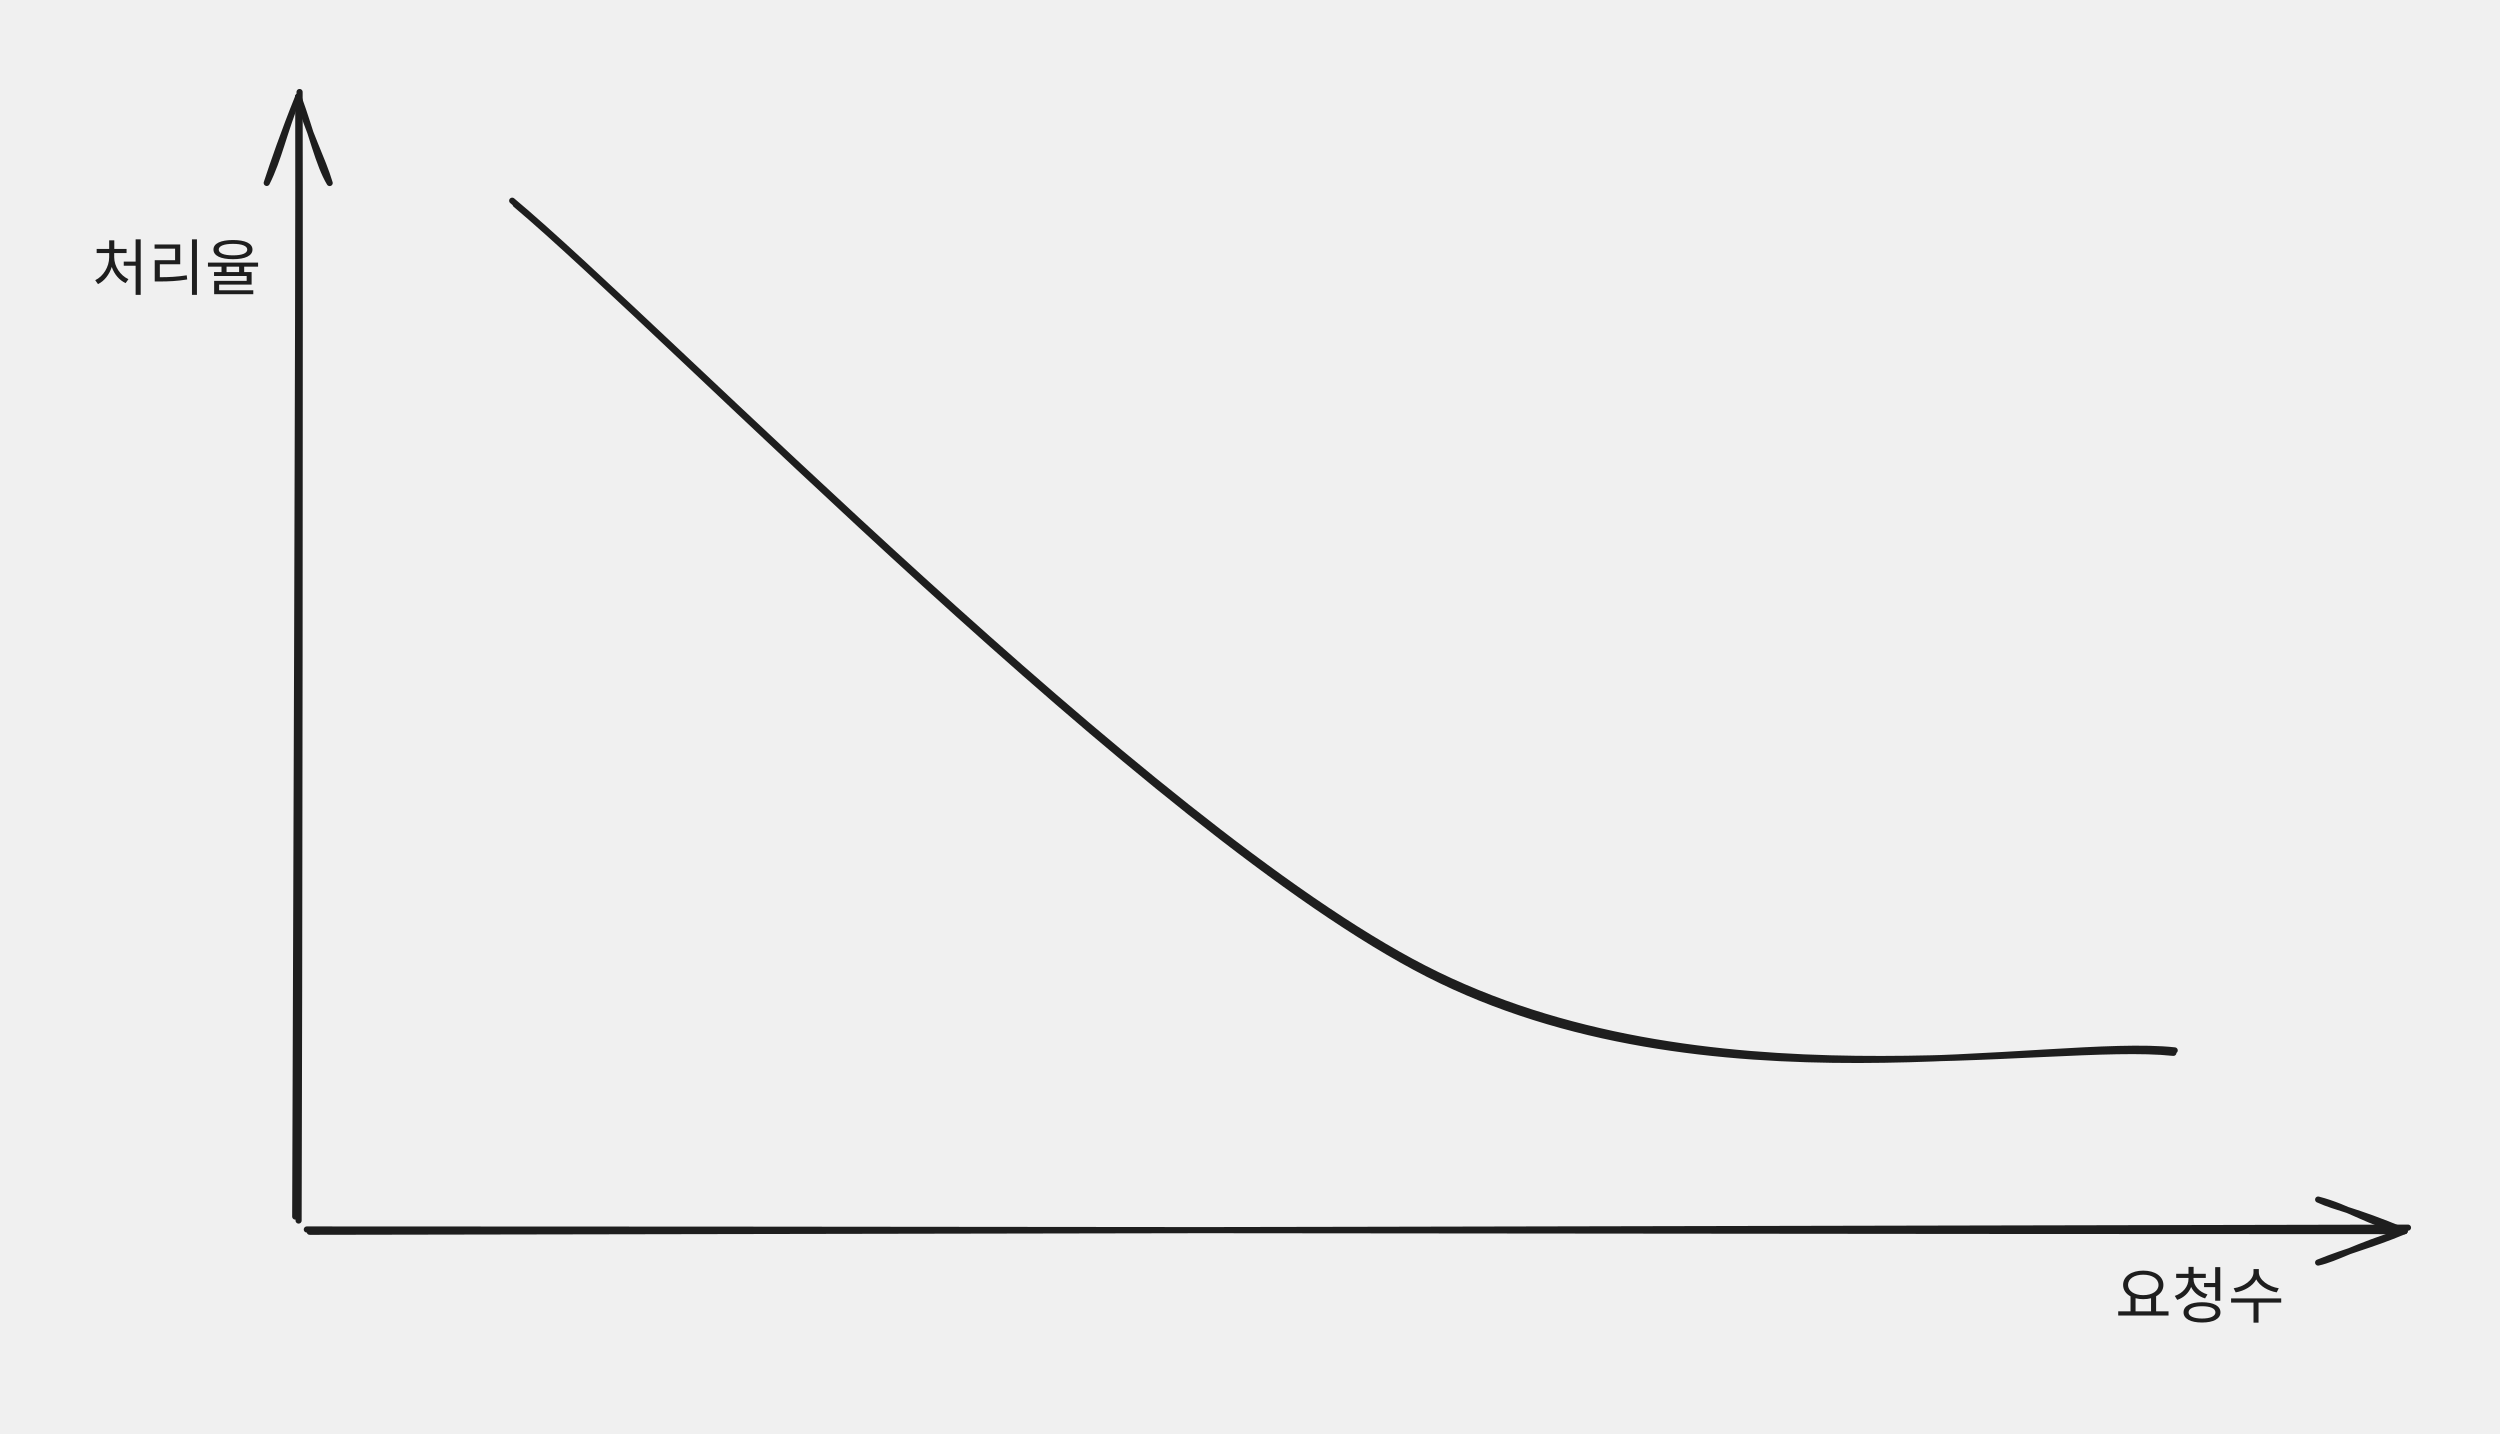
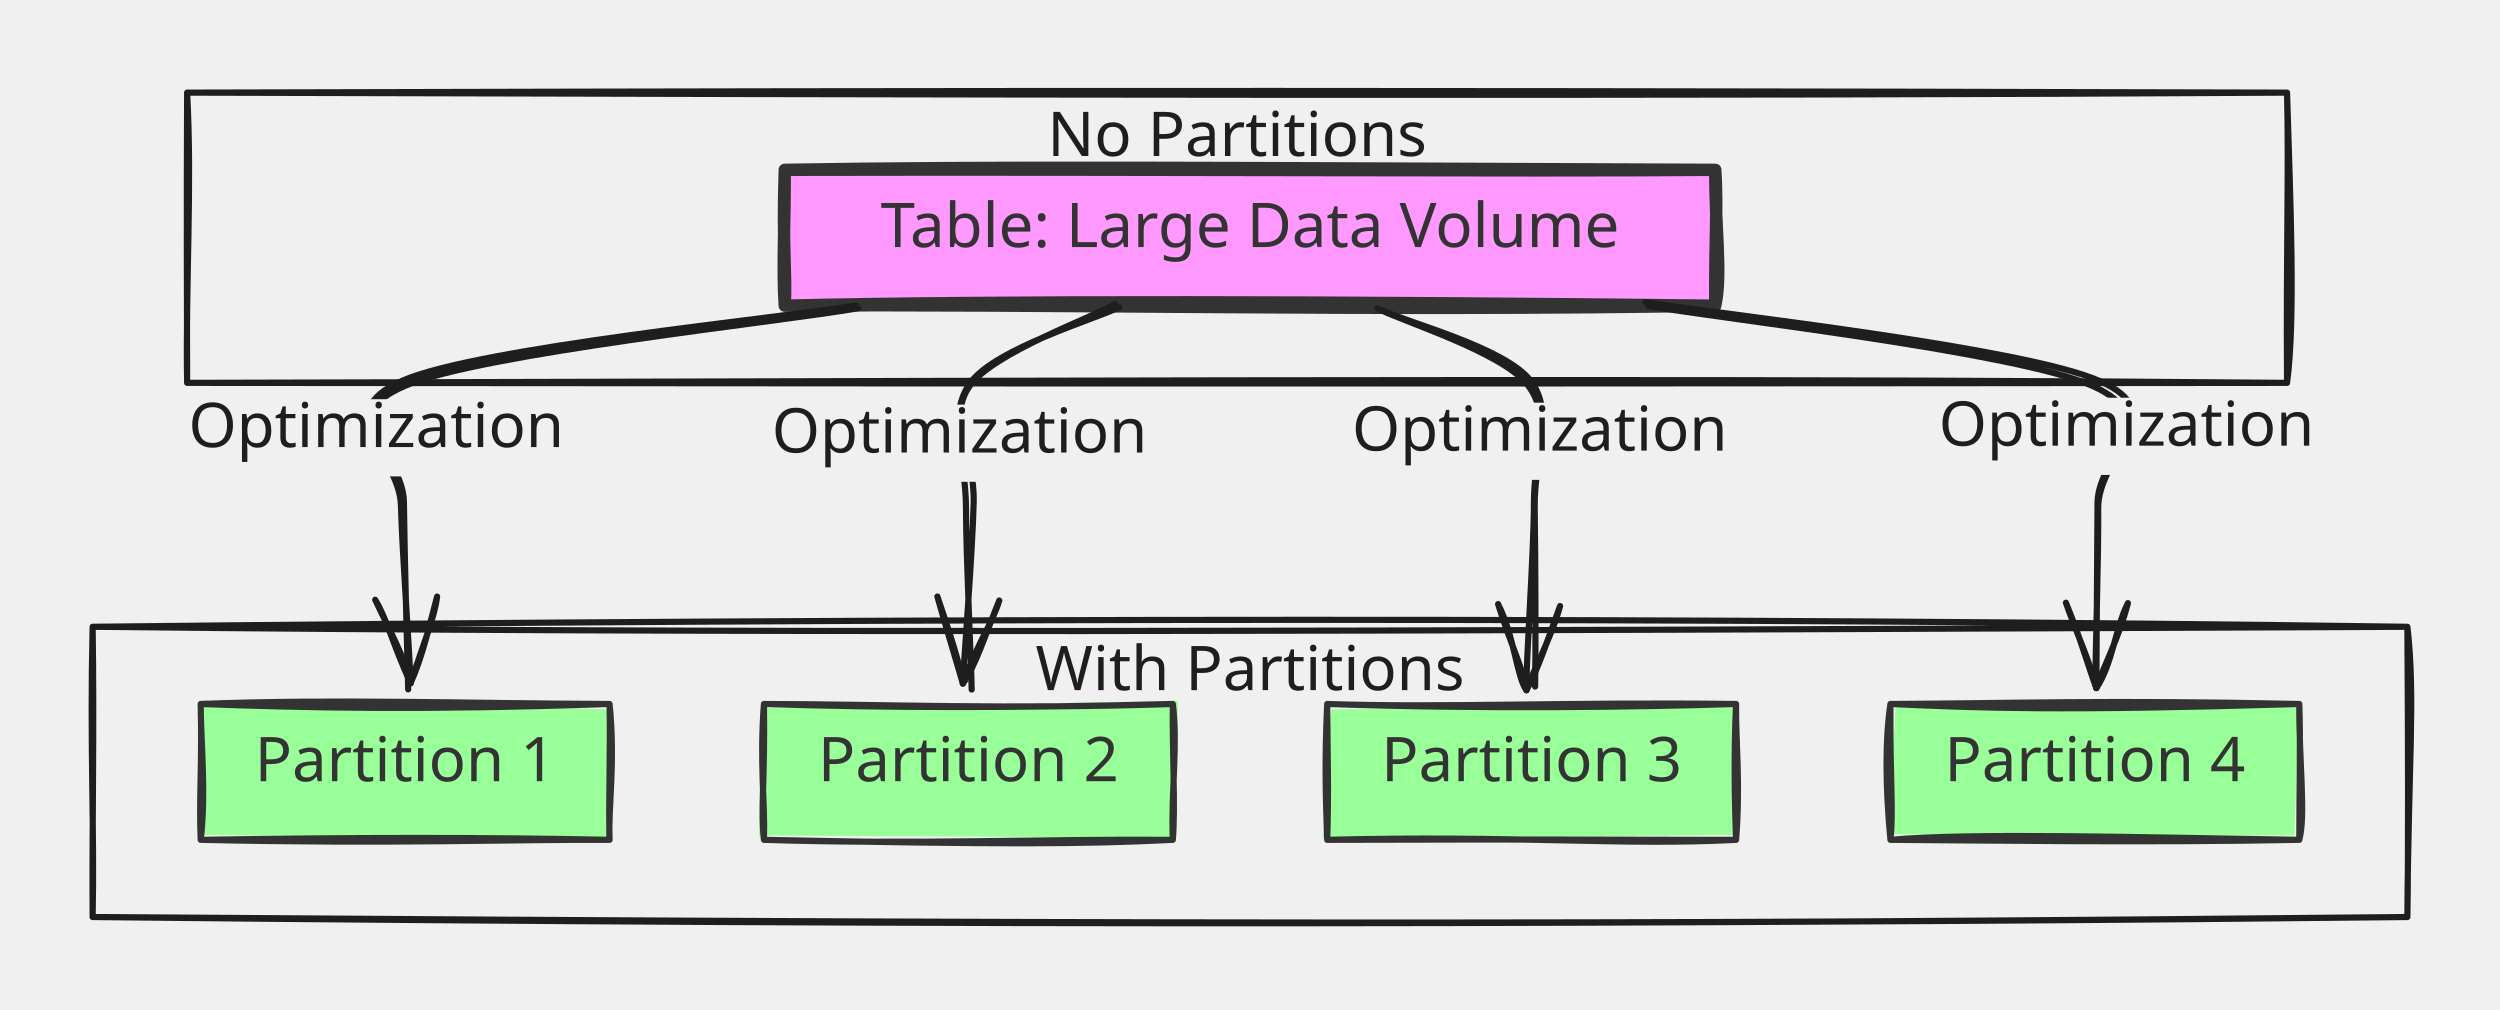
- <svg xmlns="http://www.w3.org/2000/svg" version="1.1" viewBox="0 0 815.095 467.235" width="815.095" height="467.235">
+ <svg xmlns="http://www.w3.org/2000/svg" version="1.1" viewBox="0 0 809.688 327" width="809.688" height="327">
  
-   eyJ2ZXJzaW9uIjoiMSIsImVuY29kaW5nIjoiYnN0cmluZyIsImNvbXByZXNzZWQiOnRydWUsImVuY29kZWQiOiJ4nO2XzW7bRlx1MDAxMIDvflxuQb0mzP7/5Fx1MDAxNjt2k1x1MDAxYTGCKKlhXHUwMDE3OayotbRcdTAwMTBFsuRallx1MDAxY/ieXHUwMDA36CEoclx1MDAwZXpoL3mt+iG6pGUuSUn1XHUwMDBm6lRcdTAwMDUqXHUwMDAzljizu7M7M99cZvfDVqfTtfNUd592unpcdTAwMTaqyFxmMnXWfVTIpzrLTVx1MDAxMjtcdTAwMTUqn/PkNFx1MDAwYsuRI2vT/OmTJypNg6Gx/SRcdTAwMTlcdTAwMDdhMrmapiM90bHN3cCf3HOn86H8XzOksiy5slGKvVx1MDAxZE7bwoMkLk1ySFx1MDAxMMFcdTAwMDTjaoDJnztLVlx1MDAwZpz2REW59ppC1I1P7V5u9vaPslc/XHUwMDFlfr97uL/9XHUwMDAyXHUwMDFme6MnJop6dlx1MDAxZZVcdTAwMWLKXHUwMDEzd26vy22WjPWhXHUwMDE52NH14WvydbOy5HQ4inVeXHUwMDFjXHUwMDFjVtIkVaGx80JcdTAwMDZAJVXxsFxcw0tm7olQXHUwMDE2IHfImlx1MDAxYoqJXHUwMDA0sYByXHUwMDAxXHUwMDExbe1kJ4mSrNjJd1BcdTAwMTd/fi99XHUwMDE1joduQ/GgXHUwMDFhYzNcdTAwMTXnqcpcXGj8uLPFXHUwMDE5maBcdTAwMDFcdTAwMTaoYWOkzXBkXHUwMDFim8x16W4oXHUwMDAwJ1x1MDAwNFMqK01hLH05KIP+3js5U1x1MDAxM/2ymFx1MDAxMp9GUd1T8WDhqevk8OmBXHUwMDE2klx1MDAwYn+aYvxuLa28hdN0oK5yXHUwMDAwckBcdFx1MDAwNFx1MDAxY0CGRaWPTDxum4+ScLxcIm1yqzK7beKBiYftKTpcdTAwMWWs0UQqtzvJZGKs28brxMS2PaJcXPdZkfIjrZZ84Vau69pspMWKXHUwMDFlpeLjf3V8aMqH6vf7RytHr4hya95W/XtcdTAwMTGA2+NcdTAwMGKJaEuv+WWAM0aw9GDcxO/28Vxcvjnb0SZ+PTrAu1xi9cBzsOn8okC0KLpcdTAwMDJcdTAwMThcdTAwMDdSXHUwMDAwwlx1MDAwNH84hP1WKnAxXHUwMDEzXHUwMDAxXHUwMDA2gsp6RVkwzFx1MDAwNIJMXHUwMDAyL98ggolz1v9cdTAwMDTfOPpxPb53ZNh5Va/swDVCW1xiY85cdTAwMTElXHUwMDEy+qJ/XHUwMDEzwumu7E8t3jmYhXRcdTAwMDKOeuG7x2x/s1x1MDAxMaZcdTAwMGVVXHUwMDBlgWz3YIlcdTAwMWW6XHUwMDA1U1x1MDAwMlx1MDAwMlx0XHRgq1ow4iwgXGKKZY5cdTAwMTGFXGIjJDdcdTAwMTFkRIEk/1mQXHUwMDFiun+UYiRFwFx1MDAwMKSs2YdcdTAwMTGRgZCCNGhevcKKZClXqNLkjuXA6pldVVx1MDAwZcTahlx1MDAwZVx1MDAxOcXOOoW37+jzaH5EQP9cXPXC2c/vzt9Mp+FbtdnlXHUwMDAwXHUwMDBi90bewO5qXHUwMDFlXG5cdTAwMTjj8kH7OYUuXHUwMDE5pGRcdTAwMThzIddUhaVqIFx1MDAxMYbFx1+T7l1cclx1MDAxYYo7YY+ppPfC/iSJbc+cl5VcdTAwMDc0pHtqYqJ5I4xlyjonXn799OeX3y8//9ZtqJ5FZlx1MDAxOJedTp80U9tcdTAwMWF3za3UNkm9NnSmlOuM2bJrksxcZk2sorfrzVx1MDAxNj31xXVsYFCLTl/luuy4xd3pXiBCtLYvQ8qpu1x1MDAxOLPb92V+rMVcdTAwMTT+kFx1MDAwZfkh2Tm3XHUwMDA3XHUwMDFjT16RzVx1MDAwNlx1MDAxMVx1MDAwMkJcdTAwMDOB6VJjdtUy4Lx5ad5cYlx1MDAxNFx0olhKivi/iVwiYW6731x1MDAwZcVff7n8+sflx0/fXHUwMDE4xWWzd0Jxa9FmuypNe9Z5sHpcdTAwMTdyITODhVx1MDAxYvxcdTAwMTa6U6PPtv8+h7ZcdTAwMTaIXHUwMDE3MOny5epi6+IvoyjY0SJ9
+   eyJ2ZXJzaW9uIjoiMSIsImVuY29kaW5nIjoiYnN0cmluZyIsImNvbXByZXNzZWQiOnRydWUsImVuY29kZWQiOiJ4nO2caXeiSFx1MDAxN8ff96fIcd52mNqXfpetx2ydRLN15szJIYpKRCCAUTOnv/tzMWlBRSWLkeRcdTAwMTn6dLqhXG6qKOr3v7eqbuXfL2trpWjgW6VvayWrXzNcdTAwMWS7XHUwMDFlmL3S1/j6vVx1MDAxNYS250JcdTAwMTJcdTAwMTmeh143qFxyc7aiyFx1MDAwZr/9+afp+0bTjm48r23UvM7jbZZjdSw3XG4h499wvrb27/BnqqDAqkWm23Ss4Vxyw6SkLDx57YfnXHUwMDBlS0WjXHUwMDA0O9yGQlwiq1x1MDAwZVdcdTAwMWKmXHUwMDEzWklKfKmETsQtuj4gTdd/XHUwMDEwW5d7g7Pzu8OkrIbtONVo4Fxm61x1MDAxMnrwyklaXHUwMDE4XHUwMDA1Xtu6sOtR6/d7p67Puivwus2Wa4XhWP0936zZ0SC+hpLKP754+nX6Y2fD/JJOlLzlOV5cdTAwMTCX/Fx1MDAwN7biP0nZN2at3YRcbrj1UZ4oMN3QN1x1MDAwM/hcbkm+3tM7SaZccqEkXHUwMDFmJbQsu9mKIEWzpFBr2LiKMylcdTAwMTFKmiEuyN+tJ9/2MXf3plx1MDAxOZh+63qYfFxyp3/Fp7j0lOWfpOlcdTAwMDOzY+3Gj3a7jpNuP7f+1H5jXHQ3ccLOZIdKd6qxjlx1MDAxNVn95I1TXHUwMDFkYqtWbTA/7F5sdqqne21yePtcdTAwMDN3S6N8v6bq2fXr5mP/wlx1MDAxMj5cdTAwMDajiiGqko/k2G57sq6OV2snXXJ49dfX1Vx1MDAwMLBOa83m9kalW3NVp7V10q332HmxXHUwMDAxoMhcdTAwMTCIs7GeOVx1MDAxOMv11iBcYoVcZow0zYeCZIxIXHUwMDBlXeFlLKDCsLBRrvVUY3vb2z09sS727YN69NdNUVngs1jAXFxpxVxilSo3XHUwMDE0jUu5fnV351xm6G1FXHUwMDA37Fxc77fL5kugYO9cdTAwMDZcdTAwMDUhzMBcXJBxJFKnk0xQSudcdTAwMDLxR0M3pkmgXGJcdTAwMWKZXHUwMDE4sClcZjBQg5Di5IU2oThcdTAwMWNIv1xckafeeqf7s9q9r/tb/LCNU1x1MDAxY3zNfuzjzc65XHUwMDFkWfvfy2Tz522lWa59d1uIjZfyu3wzXGK8Xt7nXG7zkF31Ts4q4U8zqriq1+w21Fx1MDAxYjx3e0v0K6xesXbCnt7YNfvK37t/g+ee3W3WL3jPOWqe1ayg07FUtZazXHUwMDFkcupM4lxiLVNnyOS13zpDXHUwMDE0o1xcXHUwMDBiXCJyy8y+Vd5e3+pht3fhoiu70j/Y06dcdTAwMDW3veP6grWaKPpcdTAwMTlcdTAwMDKjXHUwMDFielpgMCVcdTAwMDYjONPrnNZcdTAwMThcIlx1MDAwNFx1MDAxNVx1MDAwMr79R3c79W6lWuv2K5Z9futUN7ZcdTAwMDbqmpXfQWJyokVWi1x1MDAxNiZIKcpcdTAwMTDPb8J31/t7tfD6VtlccqtcdTAwMWIo0t45XHUwMDBmXHUwMDBlis1cdTAwMTbBcrLrXHUwMDE3gTFcdTAwMTjWMazlS814cVx1MDAxOFx1MDAwYv37cnh2/L2qo4tD2eh7m7tX1+9gbj+G+cKaaiafZb820X7Hde9/XHUwMDFjbV10XHUwMDBmjlx1MDAwZe62Ouhoo9iMUa1ccrDTXHUwMDA1Q0xzgYRcIkx8dMS2r+1yeEkvuVxid879/fbdZfd441x1MDAxZDzPj4GY5KCjSqQmXHUwMDA2XHUwMDE2XHUwMDEx9rMt/Fx1MDAxZb7hx5pcZrq1XGI/XHUwMDFj+f2zYlx1MDAxM8ZcdTAwMTUxiJhcdTAwMWGJrlx1MDAxYzEmJJL44yN2VVx1MDAwZs1Bb9CveM3GoLNpnot7dfVcdFx1MDAwN2GP5WfgRWfhxaXUmunUXHUwMDFj9FwivOY7zoXEXHUwMDBijIQhxVx1MDAxOFpCXHUwMDFis6d5Xjv1iVx1MDAxOTc4U3p0qGnaMKGG0Oljkj6mXHUwMDA05phkw/cspJJO/bunkKcrv96aNIdcdTAwMGVO2lx1MDAwZqfHt+S64V5cdTAwMDRcdTAwMDfV7n7/YLljp9RnNINo03brtttcdTAwMWN/66c1s91cdTAwMWNcdTAwMTOVcYt6tW7cXHUwMDA0yEDxQVxi11x1MDAxYX5gXCKRXHUwMDAwNUzlbJp+XFzxqca03PriesyfyUjVQ1x1MDAxYoxqTlx1MDAxNFwinFx1MDAxM6yRtNblVCW4QVHqwNOVcsww2vI6XHUwMDFkO4L2PvZsN5ps12FcdTAwMDNuxFx1MDAxYdKyzKlcdTAwMWVcdTAwMDUvlU6bXHUwMDE0XHUwMDFiP37ieM/5O9U/ULqzoNH///mamXt9NkLxQZjBX/lcYsFe+Vx1MDAwMEzIXHUwMDA0wMlcdTAwMDO/pP99O7EmXHUwMDE4XHUwMDA2XHUwMDFjiFx1MDAxMp7fXHUwMDE5mj9cdTAwMDQrpFpT8FEwS+Rw6XLNlMGxSNhJXvVcdTAwMTlqjVx1MDAwNeg1opwmL/NcdTAwMTH0eu+4frfRaVx1MDAwNrJ1d2a2WfnnyfZmc7lcdTAwMWXMsvWaMsFcdTAwMDQngmKCXHUwMDEweDY8lfVVgj1/eizDcCiKXHUwMDE1h/ZcdTAwMTFSK8TJVD0+mWbP5Cg+ckn23CfkUOy5969AsKlcdTAwMTZIXHUwMDEyrfJ71/PH84XUa4alwVOrXHTvpNep75i4yM9xr6lmoFx1MDAxMjo74qCoet1cIvvuyZFz2/D/qlY2xO7O3vbdkkecS9fr2KlWSHGJuJJKv5mDPX+qdbpcIkxiLVx1MDAwNVx1MDAwM1x1MDAxZFx1MDAwNqvB6GfX69lcdTAwMTjFR1x1MDAxZb2e/4TFej3//lx1MDAxNeg1WGmpKMf5Q8HmT1x1MDAwZVx1MDAxNVKvOVwihiajXHUwMDEx5HtNh6S+Y8bk42K9JphwgE7K7HXrolxu9jE7PI3Kwqte7DS+13ba3Vx1MDAwN3Z59LFcdTAwMDVcdTAwMWKMJqKSM45cdTAwMDSRsYf7VoI9f+Z+ulwiXHUwMDAyvCshtMBcdTAwMDJcZlxiXHUwMDAxc/7JXHUwMDE1ezZI8ZFHsec/YbFiz7//1Yo9XHUwMDA2Ua5cdTAwMDVYpFx1MDAwMVx1MDAwZi5Yflx1MDAwZjs7WLnQilxyfdiQIFx1MDAwMlx1MDAxOGQ7nqtPLYY9hrPPXiZ6vXYrg8DwXHUwMDE1XGLjXGJrnujQSLrT8ZJPcyGUXHUwMDBijFx1MDAxNMZcdTAwMDVcbjFaJLDJl3mGwDY8N6raXHUwMDBmQ1x1MDAwM4LGrn43O7YzXHUwMDE4++LDzlxy7X1hR621Y9BcdTAwMTQ7gp5cdTAwMWOWxjJsOHYz7vGlXHUwMDFhVNxcbsZgiOya6YwyRJ6fpNagSNN2rWA3z1x1MDAwZVxyL7Cbtms6p4tqXHUwMDA0TWGVRybaSH3pXHUwMDFiM7Ti1Pi6elumJfjeXHUwMDAybEz+uKXsmOuCI81cZqlcdTAwMTAhMP6BTpiy7/H9S/TFKDYk12rYyFx1MDAxY5QkkZJ5QGvMNNdpx3jlYcnFXHUwMDAx+oe3ZJxcdTAwMTfsN5nEeUZ9Vlx1MDAwMjPWXHUwMDAyaUYkzT+kyo5cdTAwMWMvNM2EMYOpuN/Bu1JFxifDKJszuFpcdTAwMTTHMZdmXCLAMcBaYbC1uWFcdTAwMDaxXHUwMDAxPFiRtlx1MDAxOCxlOfhFLJ+aN471be3AXGaa1tq2XHUwMDE5mWvnntPtWC/FumPX6+mIp1x0slx1MDAxN2yamSR7ce1WXHUwMDAyOYkn7zCTXCK/XHUwMDE3nlx1MDAxZLtdaMg5jDopjDeIljg2iGg8ooQguSzMMVwiXHUwMDA25VojjbhcdTAwMTRcdTAwMDBGMjkyh3OCoKYwPH7pnrpVeOHvXHUwMDA3+shCruElsb1gp8ok25lcdTAwMTVaXHTO4JbG66fPWLXKjlx1MDAxMi80zYQoXHUwMDAzMVx1MDAwMlx1MDAwM1tccl1PXG7+fjRjbGBcdDRjTGBcdTAwMTggVEZ0WIZcdTAwMGJcdTAwMWVv51x1MDAwMFx1MDAwNVx1MDAxMFx1MDAwNVxuxixcIs1kSTQv2Fx1MDAxYjObZrJy48xcdTAwMTmSjMv8XHUwMDFleHZEeqFxZlx1MDAxODxhyaDrMS2RROPj6aXSjFxmXHUwMDFl22aBXHUwMDEwV1xc01xcNFx1MDAxM1x1MDAwNINprNORXFz/0ZxBM11cdTAwMTLNXHUwMDBiduHMppmu3DYjXHUwMDE4UjOdXHUwMDFm5uzY90LDXGZcdTAwMTRcdTAwMTlcdTAwMDJcdIEp5lx1MDAxYUzl+FrlUlx1MDAxZG1tSKqVVkJhXHUwMDAxXHUwMDFlfkYo4DTM4GQjLoR44YD6/4VltiSWXHUwMDE37PeZzTJbuWWG/lx1MDAwNobrOZsvMsPrXHUwMDBiXHIzJYZcdTAwMTLxniNGY3d3YtSstUFcdTAwMTSlXHUwMDA0g6whpMjkL/94w5lvLFxyLbWSVHBJSNrhn+d2XHUwMDBiIEZyNVx1MDAwM+5PieyRXHUwMDFm2Vx1MDAxZPvBjCFZXHUwMDEys1x1MDAwYjZcdTAwMTFNMptdo5VAK4hicShK/tWp7Fx1MDAxMOtCM0tcYjakokRqXHUwMDBljipYtnF3XHUwMDFhYDVcdTAwMTCRgC00XHUwMDA1XGZLlZ6o2cqplZxzTMhbxFxuvY7aXHUwMDE3xe1cdTAwMTSV2lx1MDAwNZtJXG5MLYl/pVx1MDAxNqHqXHUwMDE5c1rZkbaFxpaB+yritV1EtWTwd1x1MDAxMltksHihXGJMMVx1MDAxM1xcLTFq5EXUQrUxRWT1pvZTQbtgR0GBocVcZoaAkuBnzFxcZUdbXHUwMDE2XHUwMDFhWq7jMSdlMOpEXGZLmZQ89I+VoVxiJFLCpcaocO4xkphqgtRcdTAwMWLsUv6P2Vx1MDAxMbNcdTAwMGKiypfA7Jen6YeS6fvVXGLat/Q7TFx1MDAxNz6oXX9qpKRNS/e21duc38e+PGlBjJ01XGa7/vXl1/9cdTAwMDBCXHUwMDBi8ZEifQ==
  <defs>
    <style class="style-fonts">
      @font-face {
        font-family: "Virgil";
        src: url("https://unpkg.com/@excalidraw/excalidraw@undefined/dist/excalidraw-assets/Virgil.woff2");
      }
      @font-face {
        font-family: "Cascadia";
        src: url("https://unpkg.com/@excalidraw/excalidraw@undefined/dist/excalidraw-assets/Cascadia.woff2");
      }
      @font-face {
        font-family: "Assistant";
        src: url("https://unpkg.com/@excalidraw/excalidraw@undefined/dist/excalidraw-assets/Assistant-Regular.woff2");
      }
    </style>
  </defs>
-   <rect x="0" y="0" width="815.095" height="467.235" fill="transparent" />
-   <g stroke-linecap="round">
-     <g transform="translate(100.0156 401.0393) rotate(0 342.6914 0)">
-       <path d="M0.97 0.57 C115.11 0.4, 570.88 -0.49, 685.08 -0.78 M0.02 -0.18 C113.95 -0.24, 569.67 0.4, 683.97 0.35" stroke="#1e1e1e" stroke-width="2" fill="none" />
+   <rect x="0" y="0" width="809.688" height="327" fill="transparent" />
+   <g stroke-linecap="round" transform="translate(30 203) rotate(0 374.8438 47)">
+     <path d="M0 0 C201.68 2.17, 403.71 1.49, 749.69 0 M0 0 C265.15 -2.93, 530.4 -3.07, 749.69 0 M749.69 0 C752.35 22.41, 749.96 46.21, 749.69 94 M749.69 0 C749.95 37.66, 750.02 73.5, 749.69 94 M749.69 94 C559.06 96.08, 368.85 96.68, 0 94 M749.69 94 C515.41 96.35, 280.76 97.02, 0 94 M0 94 C0.62 65.32, -0.94 39.35, 0 0 M0 94 C-0.19 63.61, 0.53 33.93, 0 0" stroke="#1e1e1e" stroke-width="2" fill="none" />
+   </g>
+   <g stroke-linecap="round" transform="translate(60.60547 30) rotate(0 340.0547 47)">
+     <path d="M0 0 C242.35 0.67, 484.1 1.2, 680.11 0 M0 0 C163.87 -0.4, 327.58 -0.97, 680.11 0 M680.11 0 C681.2 35.46, 682.85 73.76, 680.11 94 M680.11 0 C680.74 26.11, 679.8 50.55, 680.11 94 M680.11 94 C526.26 92.62, 372.82 92.97, 0 94 M680.11 94 C530.88 94.13, 382.66 94.38, 0 94 M0 94 C-0.54 61.77, 1.66 31.02, 0 0 M0 94 C-0.06 66.77, -0.18 37.66, 0 0" stroke="#1e1e1e" stroke-width="2" fill="none" />
+   </g>
+   <g stroke-linecap="round" transform="translate(254.1562 55) rotate(0 150.6875 22)">
+     <path d="M1.19 -0.68 L300.32 1.33 L303.09 43.03 L-0.13 43.32" stroke="none" stroke-width="0" fill="#f9f" />
+     <path d="M0 0 C67.58 -1.15, 136.29 -0.62, 301.38 0 M0 0 C120.49 -0.29, 239.37 0.55, 301.38 0 M301.38 0 C301.28 19.02, 303.62 33.66, 301.38 44 M301.38 0 C302.21 12.01, 301.15 23.42, 301.38 44 M301.38 44 C191.37 45.92, 82.46 43.31, 0 44 M301.38 44 C183.44 42.69, 66.42 42.37, 0 44 M0 44 C-0.81 32.3, 0.08 17.07, 0 0 M0 44 C0.59 33.4, -0.82 24.8, 0 0" stroke="#333" stroke-width="4" fill="none" />
+   </g>
+   <g stroke-linecap="round" transform="translate(65 228) rotate(0 66.21094 22)">
+     <path d="M-0.68 -1.06 L133.75 1.72 L131.45 43.87 L-0.68 42.41" stroke="none" stroke-width="0" fill="#9f9" />
+     <path d="M0 0 C34.08 1.23, 70.79 2.11, 132.42 0 M0 0 C42.88 -1.68, 87.24 -0.15, 132.42 0 M132.42 0 C134.38 19.17, 131.9 34.18, 132.42 44 M132.42 0 C132.74 15.07, 132.07 31.71, 132.42 44 M132.42 44 C100.13 43.84, 62.33 45.38, 0 44 M132.42 44 C91.64 43.16, 49.61 43.21, 0 44 M0 44 C1.82 28.98, 0.01 11.76, 0 0 M0 44 C-0.58 30.93, 0.48 20.3, 0 0" stroke="#333" stroke-width="2" fill="none" />
+   </g>
+   <g stroke-linecap="round" transform="translate(247.4219 228) rotate(0 66.21094 22)">
+     <path d="M-1.06 1.33 L134.14 -0.97 L132.29 43.32 L-1.59 42.6" stroke="none" stroke-width="0" fill="#9f9" />
+     <path d="M0 0 C39.35 0.08, 78.51 1.79, 132.42 0 M0 0 C39.39 1.26, 80.95 1.37, 132.42 0 M132.42 0 C134.14 13.18, 131.8 28.57, 132.42 44 M132.42 0 C132.23 16.31, 133.32 33.67, 132.42 44 M132.42 44 C89.96 43.67, 48.79 45.57, 0 44 M132.42 44 C104.09 45.43, 75.81 45.55, 0 44 M0 44 C0.42 31.79, -1.48 19.32, 0 0 M0 44 C-1.13 34.53, 0.38 24.47, 0 0" stroke="#333" stroke-width="2" fill="none" />
+   </g>
+   <g stroke-linecap="round" transform="translate(429.8438 228) rotate(0 66.21094 22)">
+     <path d="M1.33 1.72 L131.45 -0.13 L131.74 42.41 L-1.4 43.64" stroke="none" stroke-width="0" fill="#9f9" />
+     <path d="M0 0 C36.98 1.25, 76.85 -0.66, 132.42 0 M0 0 C50.93 1.74, 101.14 0.98, 132.42 0 M132.42 0 C132.27 11.58, 133.9 25.92, 132.42 44 M132.42 0 C131.66 16.5, 131.98 31.96, 132.42 44 M132.42 44 C95.2 45.96, 61.51 42.45, 0 44 M132.42 44 C101.42 44.05, 70.16 43.75, 0 44 M0 44 C-0.48 30.51, -0.86 18.6, 0 0 M0 44 C0.54 29.27, 0.07 12.82, 0 0" stroke="#333" stroke-width="2" fill="none" />
+   </g>
+   <g stroke-linecap="round" transform="translate(612.2656 228) rotate(0 66.21094 22)">
+     <path d="M1.72 -0.97 L132.29 -0.68 L130.83 42.6 L-0.36 42.21" stroke="none" stroke-width="0" fill="#9f9" />
+     <path d="M0 0 C29.04 1.31, 54.21 2.35, 132.42 0 M0 0 C36.31 -0.15, 70.96 -1.35, 132.42 0 M132.42 0 C132.31 18.45, 134.57 35.98, 132.42 44 M132.42 0 C132.85 12.5, 132.44 25.51, 132.42 44 M132.42 44 C81.6 43.21, 25.46 41.66, 0 44 M132.42 44 C82.07 44.96, 31.37 44.18, 0 44 M0 44 C-1.67 26.56, -1.7 11.04, 0 0 M0 44 C1 34.59, -0.12 26.53, 0 0" stroke="#333" stroke-width="2" fill="none" />
+   </g>
+   <g mask="url(#mask-lViteKFH2BYjRgHcFnh04)" stroke-linecap="round">
+     <g transform="translate(276.76 99.5) rotate(0 -78.20375 61.60204)">
+       <path d="M1.17 0.32 C-23.19 4.67, -121 14.95, -145.52 25.44 C-170.04 35.93, -146.1 46.84, -145.94 63.23 C-145.78 79.62, -144.81 113.83, -144.56 123.77 M0.33 -0.56 C-24.24 3.53, -121.91 13.03, -146.46 23.81 C-171 34.6, -147.35 47.81, -146.91 64.14 C-146.47 80.47, -144.06 111.91, -143.79 121.77" stroke="#1e1e1e" stroke-width="2" fill="none" />
    </g>
-     <g transform="translate(100.0156 401.0393) rotate(0 342.6914 0)">
-       <path d="M655.78 10.6 C665.72 6.58, 672.51 5.14, 683.97 0.35 M655.78 10.6 C661.87 9.24, 667.25 5.58, 683.97 0.35" stroke="#1e1e1e" stroke-width="2" fill="none" />
+     <g transform="translate(276.76 99.5) rotate(0 -78.20375 61.60204)">
+       <path d="M-155.24 94.75 C-150.82 104.24, -145.74 113.09, -143.79 121.77 M-155.24 94.75 C-151.37 101.14, -149.87 108.34, -143.79 121.77" stroke="#1e1e1e" stroke-width="2" fill="none" />
    </g>
-     <g transform="translate(100.0156 401.0393) rotate(0 342.6914 0)">
-       <path d="M655.79 -9.93 C665.77 -7.37, 672.56 -2.24, 683.97 0.35 M655.79 -9.93 C661.95 -7.12, 667.33 -6.62, 683.97 0.35" stroke="#1e1e1e" stroke-width="2" fill="none" />
+     <g transform="translate(276.76 99.5) rotate(0 -78.20375 61.60204)">
+       <path d="M-135.19 93.71 C-137.87 103.76, -139.87 112.99, -143.79 121.77 M-135.19 93.71 C-136.04 100.53, -139.26 107.97, -143.79 121.77" stroke="#1e1e1e" stroke-width="2" fill="none" />
    </g>
  </g>
-   <mask />
-   <g stroke-linecap="round">
-     <g transform="translate(96.66406 398.4416) rotate(0 0 -184.1543)">
-       <path d="M0.69 -0.5 C0.91 -61.89, 1.19 -307.15, 1.01 -368.44 M-0.41 -1.8 C-0.24 -63, 0.76 -306.13, 0.59 -366.97" stroke="#1e1e1e" stroke-width="2" fill="none" />
+   <mask id="mask-lViteKFH2BYjRgHcFnh04">
+     <rect x="0" y="0" fill="#fff" width="522.309" height="323.2" />
+     <rect x="62.865" y="129.285" fill="#000" width="117.98" height="25" opacity="1" />
+   </mask>
+   <g mask="url(#mask-6aM4ZwQURsYatRn8wguf8)" stroke-linecap="round">
+     <g transform="translate(362.149 99.5) rotate(0 -25.72185 61.4137)">
+       <path d="M0.32 0.03 C-7.5 3.85, -39.31 13.28, -47.58 24.11 C-55.84 34.94, -49.31 48.37, -49.29 64.99 C-49.27 81.61, -47.6 114.26, -47.45 123.83 M-0.98 -1 C-8.8 3.5, -40.39 14.75, -48.03 25.44 C-55.67 36.14, -46.42 47.1, -46.8 63.17 C-47.18 79.24, -49.81 111.96, -50.3 121.87" stroke="#1e1e1e" stroke-width="2" fill="none" />
    </g>
-     <g transform="translate(96.66406 398.4416) rotate(0 0 -184.1543)">
-       <path d="M10.82 -338.77 C7.2 -344.78, 4.99 -354.91, 0.59 -366.97 M10.82 -338.77 C8.52 -346.59, 3.81 -355.18, 0.59 -366.97" stroke="#1e1e1e" stroke-width="2" fill="none" />
+     <g transform="translate(362.149 99.5) rotate(0 -25.72185 61.4137)">
+       <path d="M-58.55 93.7 C-56.24 102.03, -54.95 105.97, -50.3 121.87 M-58.55 93.7 C-55.01 104.15, -51.03 116.09, -50.3 121.87" stroke="#1e1e1e" stroke-width="2" fill="none" />
    </g>
-     <g transform="translate(96.66406 398.4416) rotate(0 0 -184.1543)">
-       <path d="M-9.7 -338.8 C-7.68 -344.92, -4.24 -355.03, 0.59 -366.97 M-9.7 -338.8 C-5.72 -346.68, -4.15 -355.26, 0.59 -366.97" stroke="#1e1e1e" stroke-width="2" fill="none" />
+     <g transform="translate(362.149 99.5) rotate(0 -25.72185 61.4137)">
+       <path d="M-38.51 94.99 C-41.04 103.06, -44.58 106.69, -50.3 121.87 M-38.51 94.99 C-42.66 105.13, -46.34 116.58, -50.3 121.87" stroke="#1e1e1e" stroke-width="2" fill="none" />
    </g>
  </g>
-   <mask />
-   <g stroke-linecap="round">
-     <g transform="translate(167.4922 67.03926) rotate(0 270.457 138.2109)">
-       <path d="M0.63 -0.37 C50.43 41.5, 207.94 204.54, 298.09 250.51 C388.24 296.47, 501.26 271, 541.54 275.43 M-0.5 -1.6 C49.17 39.96, 206.6 202.4, 296.87 248.7 C387.14 295.01, 500.68 271.86, 541.11 276.23" stroke="#1e1e1e" stroke-width="2" fill="none" />
+   <mask id="mask-6aM4ZwQURsYatRn8wguf8">
+     <rect x="0" y="0" fill="#fff" width="510.665" height="323.2" />
+     <rect x="251.784" y="131.035" fill="#000" width="117.98" height="25" opacity="1" />
+   </mask>
+   <g mask="url(#mask-DC6xR4dReEsw9AIax8pJv)" stroke-linecap="round">
+     <g transform="translate(447.538 99.5) rotate(0 25.35231 62.21115)">
+       <path d="M0.03 0.94 C7.85 4.84, 39.88 13.04, 48.13 23.73 C56.37 34.42, 49.25 48.55, 49.51 65.07 C49.76 81.59, 49.86 113.06, 49.65 122.85 M-1.42 0.39 C6.11 4.4, 38.53 14.38, 46.97 24.86 C55.42 35.34, 49.29 46.76, 49.26 63.29 C49.24 79.82, 46.67 114.39, 46.83 124.03" stroke="#1e1e1e" stroke-width="2" fill="none" />
+     </g>
+     <g transform="translate(447.538 99.5) rotate(0 25.35231 62.21115)">
+       <path d="M37.66 96.15 C42.95 106.59, 43.74 119.99, 46.83 124.03 M37.66 96.15 C41.24 107.94, 45.97 117.55, 46.83 124.03" stroke="#1e1e1e" stroke-width="2" fill="none" />
+     </g>
+     <g transform="translate(447.538 99.5) rotate(0 25.35231 62.21115)">
+       <path d="M57.73 96.78 C55.03 106.98, 47.84 120.13, 46.83 124.03 M57.73 96.78 C53.49 108.35, 50.42 117.71, 46.83 124.03" stroke="#1e1e1e" stroke-width="2" fill="none" />
    </g>
  </g>
-   <mask />
-   <g transform="translate(30 77.1291) rotate(0 25.94998 12.5)">
-     <text x="0" y="0" font-family="Virgil, Segoe UI Emoji" font-size="20px" fill="#1e1e1e" text-anchor="start" style="white-space: pre;" direction="ltr" dominant-baseline="text-before-edge">처리율</text>
+   <mask id="mask-DC6xR4dReEsw9AIax8pJv">
+     <rect x="0" y="0" fill="#fff" width="596.055" height="323.2" />
+     <rect x="439.699" y="130.419" fill="#000" width="117.98" height="25" opacity="1" />
+   </mask>
+   <g mask="url(#mask-UqBdW5wlOgUcermme8Sc4)" stroke-linecap="round">
+     <g transform="translate(532.927 99.5) rotate(0 78.8868 60.85039)">
+       <path d="M0.94 -0.39 C25.02 3.85, 120.5 14.57, 144.78 25.49 C169.06 36.41, 146.46 48.98, 146.62 65.13 C146.77 81.28, 145.69 112.62, 145.7 122.4 M-0.03 -1.64 C24.41 2.28, 122.68 13.05, 147.08 23.89 C171.49 34.73, 146.59 46.81, 146.41 63.38 C146.24 79.96, 146.13 113.72, 146.03 123.34" stroke="#1e1e1e" stroke-width="2" fill="none" />
+     </g>
+     <g transform="translate(532.927 99.5) rotate(0 78.8868 60.85039)">
+       <path d="M136.17 95.7 C138.74 103.35, 144.26 115.44, 146.03 123.34 M136.17 95.7 C141.04 107.53, 143.69 117.26, 146.03 123.34" stroke="#1e1e1e" stroke-width="2" fill="none" />
+     </g>
+     <g transform="translate(532.927 99.5) rotate(0 78.8868 60.85039)">
+       <path d="M156.25 95.83 C152.27 103.6, 151.24 115.64, 146.03 123.34 M156.25 95.83 C153.21 107.56, 147.94 117.24, 146.03 123.34" stroke="#1e1e1e" stroke-width="2" fill="none" />
+     </g>
  </g>
-   <g transform="translate(689.6172 412.2346) rotate(0 25.94998 12.5)">
-     <text x="0" y="0" font-family="Virgil, Segoe UI Emoji" font-size="20px" fill="#1e1e1e" text-anchor="start" style="white-space: pre;" direction="ltr" dominant-baseline="text-before-edge">요청수</text>
+   <mask id="mask-UqBdW5wlOgUcermme8Sc4">
+     <rect x="0" y="0" fill="#fff" width="778.477" height="323.2" />
+     <rect x="629.733" y="128.825" fill="#000" width="117.98" height="25" opacity="1" />
+   </mask>
+   <g transform="translate(330.7038 208) rotate(0 74.13993 12.5)">
+     <text x="74.14" y="0" font-family="Virgil, Segoe UI Emoji" font-size="20px" fill="#1e1e1e" text-anchor="middle" style="white-space: pre;" direction="ltr" dominant-baseline="text-before-edge">With Partitions</text>
+   </g>
+   <g transform="translate(334.7802 35) rotate(0 65.87994 12.5)">
+     <text x="65.88" y="0" font-family="Virgil, Segoe UI Emoji" font-size="20px" fill="#1e1e1e" text-anchor="middle" style="white-space: pre;" direction="ltr" dominant-baseline="text-before-edge">No Partitions</text>
+   </g>
+   <g transform="translate(274.4838 64.5) rotate(0 130.3599 12.5)">
+     <text x="130.36" y="0" font-family="Virgil, Segoe UI Emoji" font-size="20px" fill="#333" text-anchor="middle" style="white-space: pre;" direction="ltr" dominant-baseline="text-before-edge">Table: Large Data Volume</text>
+   </g>
+   <g transform="translate(80.03098 237.5) rotate(0 51.17995 12.5)">
+     <text x="51.18" y="0" font-family="Virgil, Segoe UI Emoji" font-size="20px" fill="#333" text-anchor="middle" style="white-space: pre;" direction="ltr" dominant-baseline="text-before-edge">Partition 1</text>
+   </g>
+   <g transform="translate(258.0429 237.5) rotate(0 55.58995 12.5)">
+     <text x="55.59" y="0" font-family="Virgil, Segoe UI Emoji" font-size="20px" fill="#333" text-anchor="middle" style="white-space: pre;" direction="ltr" dominant-baseline="text-before-edge">Partition 2</text>
+   </g>
+   <g transform="translate(440.7747 237.5) rotate(0 55.27995 12.5)">
+     <text x="55.28" y="0" font-family="Virgil, Segoe UI Emoji" font-size="20px" fill="#333" text-anchor="middle" style="white-space: pre;" direction="ltr" dominant-baseline="text-before-edge">Partition 3</text>
+   </g>
+   <g transform="translate(623.6066 237.5) rotate(0 54.86995 12.5)">
+     <text x="54.87" y="0" font-family="Virgil, Segoe UI Emoji" font-size="20px" fill="#333" text-anchor="middle" style="white-space: pre;" direction="ltr" dominant-baseline="text-before-edge">Partition 4</text>
+   </g>
+   <g transform="translate(62.86471 129.2849) rotate(0 135.6915 31.81716)">
+     <text x="58.99" y="0" font-family="Virgil, Segoe UI Emoji" font-size="20px" fill="#1e1e1e" text-anchor="middle" style="white-space: pre;" direction="ltr" dominant-baseline="text-before-edge">Optimization</text>
+   </g>
+   <g transform="translate(251.7835 131.0345) rotate(0 84.64363 29.87918)">
+     <text x="58.99" y="0" font-family="Virgil, Segoe UI Emoji" font-size="20px" fill="#1e1e1e" text-anchor="middle" style="white-space: pre;" direction="ltr" dominant-baseline="text-before-edge">Optimization</text>
+   </g>
+   <g transform="translate(439.6985 130.4185) rotate(0 33.19177 31.29263)">
+     <text x="58.99" y="0" font-family="Virgil, Segoe UI Emoji" font-size="20px" fill="#1e1e1e" text-anchor="middle" style="white-space: pre;" direction="ltr" dominant-baseline="text-before-edge">Optimization</text>
+   </g>
+   <g transform="translate(629.7331 128.8254) rotate(0 -17.91931 31.52503)">
+     <text x="58.99" y="0" font-family="Virgil, Segoe UI Emoji" font-size="20px" fill="#1e1e1e" text-anchor="middle" style="white-space: pre;" direction="ltr" dominant-baseline="text-before-edge">Optimization</text>
  </g>
</svg>
